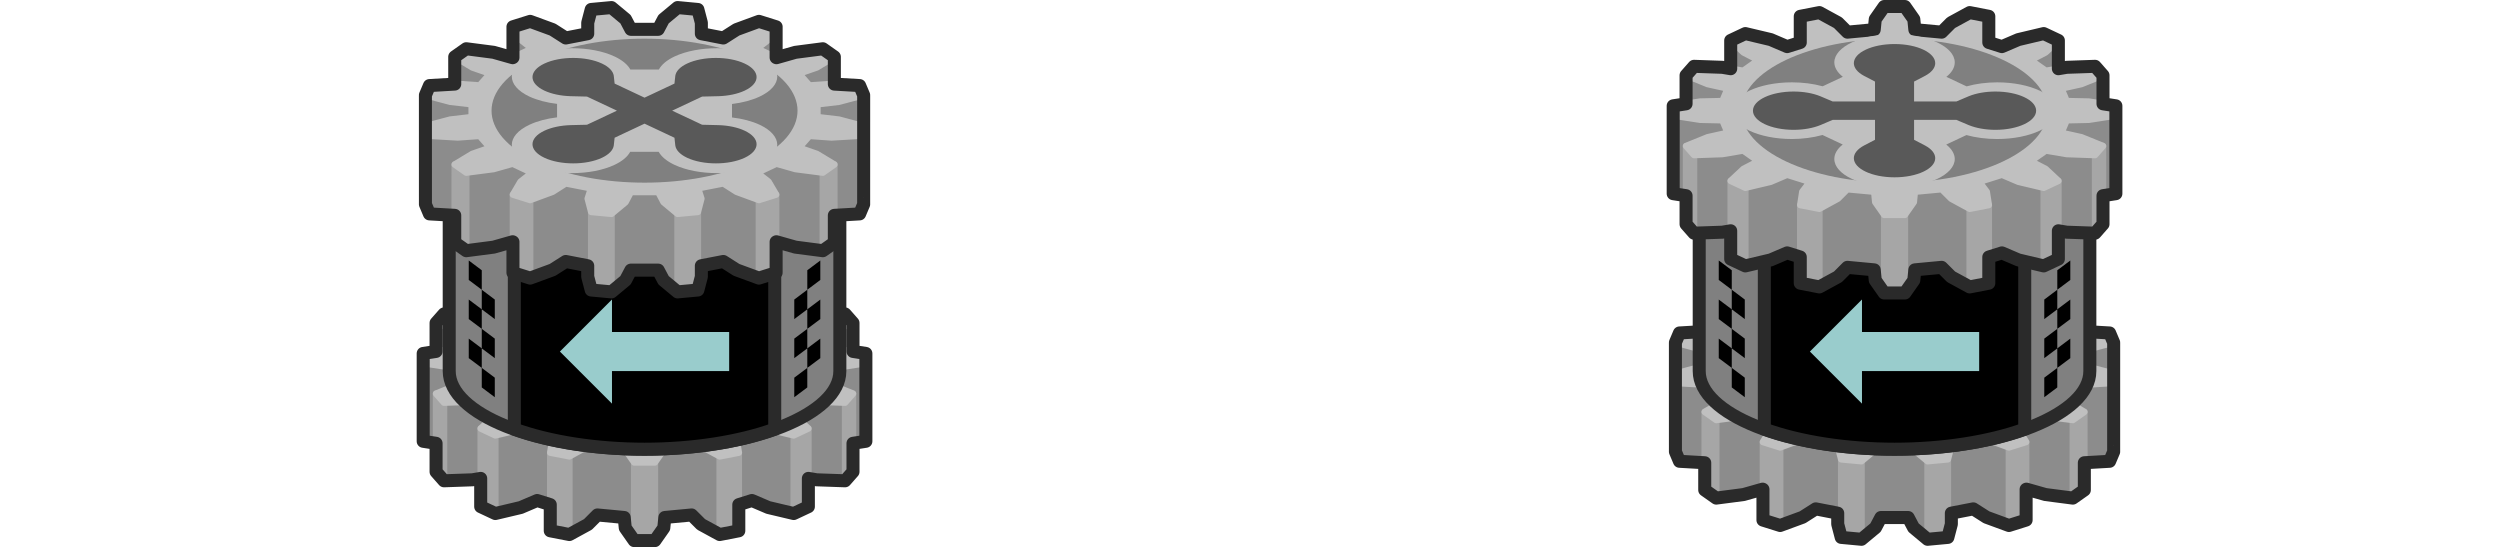
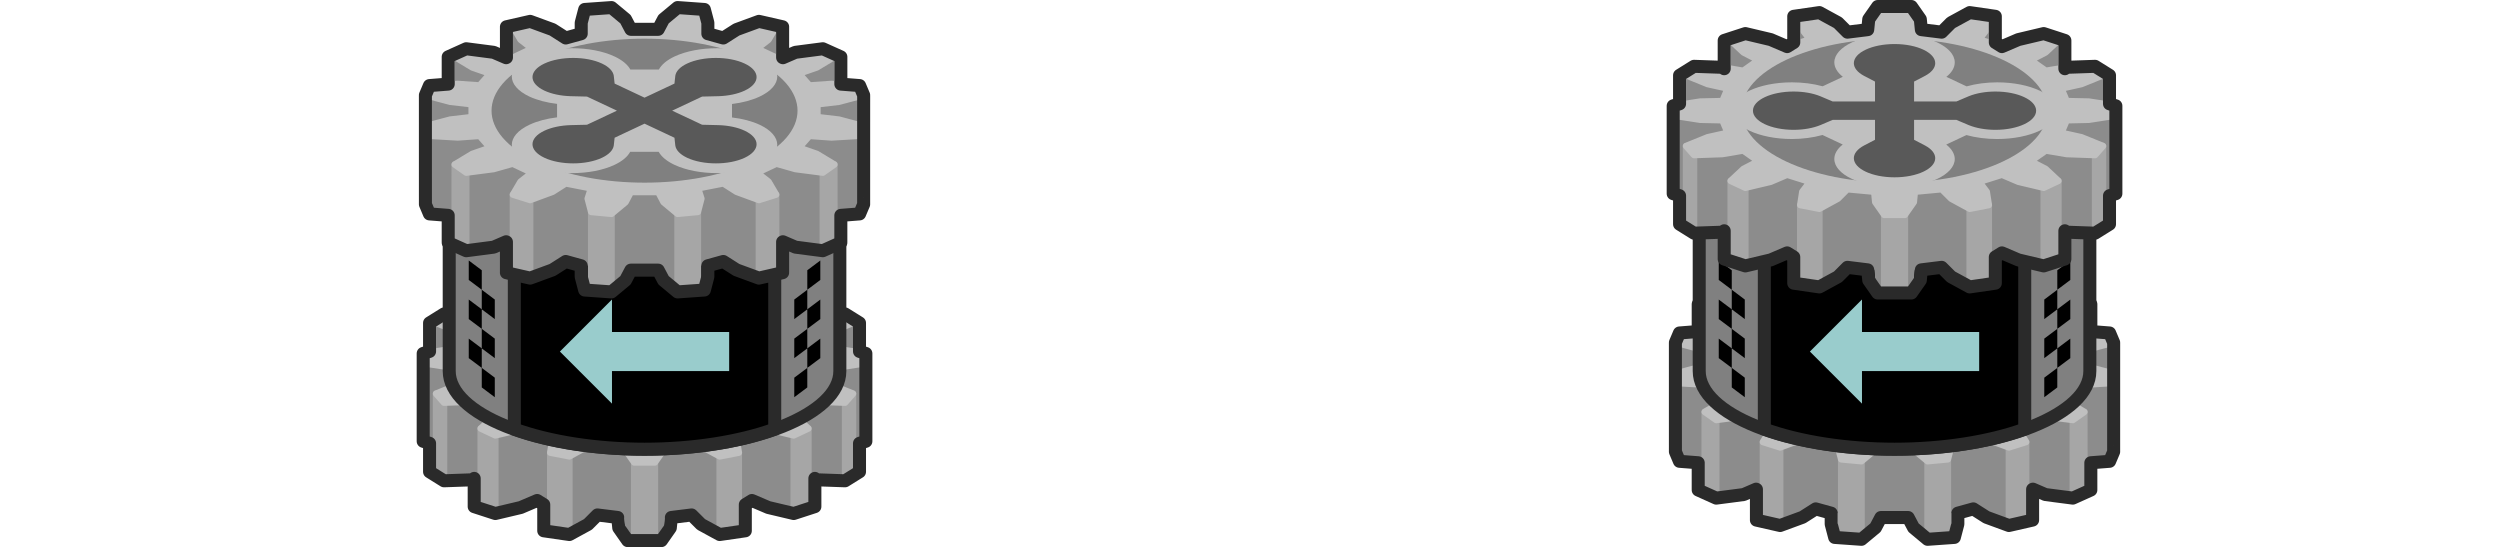
<svg xmlns="http://www.w3.org/2000/svg" width="384" height="84" version="1.1" viewBox="0 0 384 84" xml:space="preserve">
  <g transform="translate(-192)">
    <g transform="translate(334.04 36.184)">
      <path d="m-41.449 2.85 1.369 1.953 0.16 1.6 4.119 0.387 1.451-1.451 2.853-1.557 2.938 0.572v4.023l2.016 0.633 2.519-1.078 3.902-0.926 2.248 1.059v4.34l1.281-0.217 4.356-0.152 1.217 1.383h2e-3v4.377l1.978 0.307v13.496l-1.978 0.307v4.377l-1.217 1.383-4.357-0.152-1.281-0.217v4.34l-2.248 1.057-3.902-0.924-2.519-1.078-2.016 0.633v4.023l-2.938 0.572-2.853-1.557-1.449-1.451-4.121 0.387-0.16 1.6-1.369 1.953h-3.18l-1.369-1.953-0.16-1.6-4.119-0.387-1.451 1.451-2.853 1.557-2.938-0.572v-4.023l-2.016-0.633-2.519 1.078-3.902 0.924-2.248-1.057v-4.34l-1.281 0.217-4.356 0.152-1.217-1.383h-2e-3v-4.377l-1.978-0.307v-13.496l1.978-0.307v-4.377l1.217-1.383 4.357 0.152 1.281 0.217v-4.34l2.248-1.059 3.902 0.926 2.519 1.078 2.016-0.633v-4.023l2.938-0.572 2.853 1.557 1.449 1.451 4.121-0.387 0.16-1.6 1.369-1.953z" fill="#8c8c8c" stroke-opacity="0" style="paint-order:fill markers stroke" />
      <g fill="#a6a6a6" stroke="#a6a6a6" stroke-linejoin="round">
        <path transform="translate(-78.039 1.8496)" d="m33.41 45v-12h3.18l-4.7e-5 12z" style="paint-order:fill markers stroke" />
        <path d="m-28.559 45.346-2.938 0.572v-11.999l2.938-0.573z" style="paint-order:fill markers stroke" />
        <path d="m-20.121 30.692 2.248-1.058v12l-2.248 1.057z" style="paint-order:fill markers stroke" />
        <path d="m-12.236 37.664 4.7e-5 -12 1.217-1.382 2e-3 12-1.219 1.383z" style="paint-order:fill markers stroke" />
        <path d="m-57.519 33.346v12l2.938 0.572v-11.999z" style="paint-order:fill markers stroke" />
        <path d="m-65.957 30.692-2.248-1.058v12l2.248 1.057z" style="paint-order:fill markers stroke" />
        <path d="m-73.842 25.664-1.217-1.382-2e-3 12 1.219 1.383z" style="paint-order:fill markers stroke" />
      </g>
      <path d="m-59.535 9.011-2.519-1.079-3.902-0.925-2.248 1.058 1.965 1.836 2.293 1.186-2.334 1.643-3.205-0.543-4.356-0.152-1.217 1.382 3.309 1.343 3.082 0.682-0.82 1.939-3.402 0.075-4.148 0.644v1.496l4.148 0.644 3.402 0.075 0.82 1.938-3.084 0.683-3.309 1.343 1.217 1.382 4.357-0.152 3.205-0.543 2.334 1.643-2.293 1.186-1.965 1.836 2.248 1.058 3.902-0.925 2.519-1.079 3.492 1.098-1.154 1.508-0.322 2.05 2.938 0.573 2.853-1.557 1.449-1.45 4.121 0.386 0.16 1.601 1.369 1.952h3.18l1.369-1.952 0.16-1.601 4.119-0.386 1.451 1.451 2.853 1.557 2.938-0.573-0.322-2.051-1.154-1.508 3.492-1.098 2.519 1.079 3.902 0.925 2.248-1.058-1.965-1.836-2.293-1.186 2.334-1.643 3.205 0.543 4.356 0.152 1.217-1.382-3.309-1.343-3.082-0.682 0.82-1.939 3.402-0.075 4.148-0.644v-1.496l-4.148-0.644-3.402-0.075-0.82-1.938 3.084-0.683 3.309-1.343-1.217-1.382-4.357 0.152-3.205 0.543-2.334-1.643 2.293-1.186 1.965-1.836-2.248-1.058-3.902 0.925-2.519 1.079-3.492-1.098 1.154-1.508 0.322-2.05-2.938-0.573-2.853 1.557-1.449 1.45-4.121-0.386-0.16-1.601-1.369-1.952h-3.18l-1.369 1.952-0.16 1.601-4.119 0.386-1.451-1.451-2.853-1.557-2.938 0.573 0.322 2.051 1.154 1.508z" fill="#c0c0c0" stroke="#c0c0c0" stroke-linejoin="round" style="paint-order:fill markers stroke" />
-       <path d="m-44.629 2.85-1.369 1.953-0.16 1.6-4.119 0.387-1.451-1.451-2.853-1.557-2.938 0.572v4.023l-2.016 0.633-2.519-1.078-3.902-0.926-2.248 1.059v4.34l-1.281-0.217-4.356-0.152-1.217 1.383h-2e-3v4.377l-1.978 0.307v13.496l1.978 0.307v4.377l1.217 1.383 4.357-0.152 1.281-0.217v4.34l2.248 1.057 3.902-0.924 2.519-1.078 2.016 0.633v4.023l2.938 0.572 2.853-1.557 1.449-1.451 4.121 0.387 0.16 1.6 1.369 1.953h3.18l1.369-1.953 0.16-1.6 4.119-0.387 1.451 1.451 2.853 1.557 2.938-0.572v-4.023l2.016-0.633 2.519 1.078 3.902 0.924 2.248-1.057v-4.34l1.281 0.217 4.356 0.152 1.217-1.383h2e-3v-4.377l1.978-0.307v-13.496l-1.978-0.307v-4.377l-1.217-1.383-4.357 0.152-1.281 0.217v-4.34l-2.248-1.059-3.902 0.926-2.519 1.078-2.016-0.633v-4.023l-2.938-0.572-2.853 1.557-1.449 1.451-4.121-0.387-0.16-1.6-1.369-1.953z" fill-opacity="0" stroke="#2a2a2a" stroke-linejoin="round" stroke-width="2" style="paint-order:fill markers stroke" />
+       <path d="m-45.629 2.849-1.369 1.953-0.16 1.6-3.119 0.387-1.451-1.451-2.853-1.557-3.938 0.572v4.023l-1.015 0.633-2.519-1.078-3.902-0.926-3.248 1.059v4.34l-0.281-0.217-4.356-0.152-2.217 1.383h-2e-3v4.377l-0.978 0.307v13.496l0.978 0.307v4.377l2.217 1.383 4.357-0.152 0.281-0.217v4.34l3.248 1.057 3.902-0.924 2.519-1.078 1.015 0.633v4.023l3.938 0.572 2.853-1.557 1.449-1.451 3.121 0.387 0.16 1.6 1.369 1.953h5.18l1.369-1.953 0.16-1.6 3.119-0.387 1.451 1.451 2.853 1.557 3.938-0.572v-4.023l1.015-0.633 2.519 1.078 3.902 0.924 3.248-1.057v-4.34l0.281 0.217 4.356 0.152 2.217-1.383h2e-3v-4.377l0.978-0.307v-13.496l-0.978-0.307v-4.377l-2.217-1.383-4.357 0.152-0.281 0.217v-4.34l-3.248-1.059-3.902 0.926-2.519 1.078-1.015-0.633v-4.023l-3.938-0.572-2.853 1.557-1.449 1.451-3.121-0.387-0.16-1.6-1.369-1.953z" fill-opacity="0" stroke="#2a2a2a" stroke-linejoin="round" stroke-width="2" style="paint-order:fill markers stroke" />
    </g>
    <g>
      <path d="m321 27v30a30 12 0 0 1-30 12 30 12 0 0 1-30-12v-30z" fill="#808080" stroke="#2a2a2a" stroke-linejoin="round" stroke-width="2" style="paint-order:fill markers stroke" />
      <path d="m271 31v34.91a30 12 0 0 0 20 3.09 30 12 0 0 0 20-3.09v-34.91z" stroke="#2a2a2a" stroke-linejoin="round" stroke-width="2" style="paint-order:fill markers stroke" />
      <path d="m304 51h-18v-5l-8 8 8 8v-5h18z" fill="#9cc" style="paint-order:fill markers stroke" />
      <path d="m266 59.511v-18l-2-1.5v2.989l4 3.011v3l-4-3v3l4 3v3l-4-3v3l4 3v3l-2-1.5" style="paint-order:fill markers stroke" />
      <path d="m316 59.511v-18l2-1.5v2.989l-4 3.011v3l4-3v3l-4 3v3l4-3v3l-4 3v3l2-1.5" style="paint-order:fill markers stroke" />
    </g>
    <g transform="rotate(45 184.73 335.02)">
      <path d="m20.212 27.388 2.787-0.257 1.682 0.519 2.969-2.969-0.519-1.682 0.257-2.784 2.411-2 1.822 1.065 1.19 1.19 2.852-1.921 0.518-2.344 1.541-3.328 2.455-1.282 3.345 3.345 0.048-0.018 1.48-2.649 2.59-3.366 2.128-0.369 2.96 2.96 2.906-2.585 1.476 0.598 11.86 11.863 0.601 1.476-2.587 2.904 2.961 2.961-0.001 0.001-0.369 2.128-3.364 2.588-2.649 1.478-0.018 0.051 3.344 3.344h0.003l-1.283 2.457-3.33 1.54-2.342 0.519-1.921 2.852 1.19 1.19 1.065 1.822-1.998 2.41-2.787 0.257-1.681-0.518-2.969 2.969 0.518 1.681-0.256 2.786-2.411 2-1.822-1.065-1.192-1.192-2.85 1.922-0.519 2.342-1.54 3.33-2.457 1.28-3.345-3.345-0.048 0.018-1.479 2.65-2.59 3.366-2.128 0.369-2.961-2.961-2.904 2.587-1.478-0.599 0.001-0.001-11.863-11.86 0.001-0.001-0.599-1.475 2.587-2.904-2.961-2.961 0.001-0.001 0.369-2.128 3.366-2.59 2.647-1.476 0.018-0.051-3.342-3.342-0.004-0.001 0.001-0.001 1.28-2.457 3.33-1.54 2.345-0.519 1.92-2.85-1.19-1.19-1.065-1.822z" fill="#8c8c8c" stroke-opacity="0" style="paint-order:fill markers stroke" />
      <g fill="#a6a6a6" stroke="#a6a6a6" stroke-linejoin="round">
        <path d="m29.821 58.405 8.485 8.484 2.457-1.28-8.485-8.485z" style="paint-order:fill markers stroke" />
        <path d="m20.231 61.46 2.129-0.369 8.486 8.486-2.13 0.37z" style="paint-order:fill markers stroke" />
        <path d="m40.2 51.786 2.411-1.998 8.485 8.485-2.41 1.998z" style="paint-order:fill markers stroke" />
        <path d="m58.405 29.822 8.484 8.485-1.28 2.457-8.485-8.485z" style="paint-order:fill markers stroke" />
        <path d="m61.46 20.231-0.369 2.129 8.486 8.486 0.37-2.13z" style="paint-order:fill markers stroke" />
        <path d="m51.786 40.201-1.998 2.411 8.485 8.485 1.998-2.41z" style="paint-order:fill markers stroke" />
      </g>
      <path d="m32.383 20.758-0.763-1.479-1.821-1.065-2.411 1.998-0.257 2.788 0.52 1.681-2.97 2.97-1.681-0.52-2.786 0.257-1.999 2.412 1.065 1.821 1.479 0.762-2.21 3.28-2.342 0.519-3.329 1.54-1.282 2.457 2.226 0.576 2.213-0.271-1.111 3.088-2.65 1.48-3.365 2.59-0.369 2.129 3.047-0.755 2.611-1.264 0.155 2.428-2.551 2.213-2.888 3.244 0.599 1.476 3.405-1.972 2.611-2.065 1.397 1.398-2.065 2.611-1.971 3.403 1.476 0.599 3.244-2.888 2.213-2.55 2.429 0.155-1.264 2.611-0.755 3.047 2.129-0.369 2.589-3.365 1.479-2.648 3.088-1.112-0.271 2.215 0.577 2.225 2.457-1.282 1.541-3.33 0.519-2.343 3.279-2.209 0.763 1.479 1.821 1.065 2.411-1.998 0.257-2.788-0.52-1.681 2.97-2.97 1.681 0.52 2.786-0.257 1.999-2.412-1.065-1.821-1.479-0.762 2.21-3.28 2.342-0.519 3.329-1.54 1.282-2.457-2.226-0.576-2.213 0.271 1.111-3.088 2.65-1.48 3.365-2.59 0.369-2.129-3.047 0.755-2.611 1.264-0.155-2.428 2.551-2.213 2.888-3.244-0.599-1.476-3.405 1.972-2.611 2.065-1.397-1.398 2.065-2.611 1.971-3.403-1.476-0.599-3.244 2.888-2.213 2.55-2.429-0.155 1.264-2.611 0.755-3.047-2.129 0.369-2.589 3.365-1.479 2.648-3.088 1.113 0.271-2.215-0.577-2.225-2.457 1.282-1.541 3.33-0.519 2.343z" fill="#c0c0c0" stroke="#c0c0c0" stroke-linejoin="round" style="paint-order:fill markers stroke" />
-       <path d="m27.388 20.212-0.257 2.787 0.519 1.682-2.969 2.969-1.682-0.519-2.784 0.257-2 2.411 1.065 1.822 1.19 1.19-1.921 2.852-2.344 0.518-3.328 1.541-1.282 2.455 3.345 3.345-0.018 0.048-2.649 1.48-3.366 2.59-0.369 2.128 2.96 2.96-2.585 2.906 0.598 1.476 11.863 11.86 1.476 0.601 2.904-2.587 2.961 2.961 0.001-0.001 2.128-0.369 2.588-3.364 1.478-2.649 0.051-0.018 3.344 3.344v0.003l2.457-1.283 1.54-3.33 0.519-2.342 2.852-1.921 1.19 1.19 1.822 1.065 2.41-1.998 0.257-2.787-0.518-1.681 2.969-2.969 1.681 0.518 2.786-0.256 2-2.411-1.065-1.822-1.192-1.192 1.922-2.85 2.342-0.519 3.33-1.54 1.28-2.457-3.345-3.345 0.018-0.048 2.65-1.479 3.366-2.59 0.369-2.128-2.961-2.961 2.587-2.904-0.599-1.478-0.001 0.001-11.86-11.863-0.001 0.001-1.475-0.599-2.904 2.587-2.961-2.961-0.001 0.001-2.128 0.369-2.59 3.366-1.476 2.647-0.051 0.018-3.342-3.342-0.001-0.004-0.001 0.001-2.457 1.28-1.54 3.33-0.519 2.345-2.85 1.92-1.19-1.19-1.822-1.065z" fill-opacity="0" stroke="#2a2a2a" stroke-linejoin="round" stroke-width="2" style="paint-order:fill markers stroke" />
+       <path d="m27.388 20.212-0.257 2.787 0.519 1.682-2.969 2.969-1.682-0.519-2.784 0.257-2.707 3.119 1.065 1.822 1.19 1.19-1.214 2.145-2.344 0.518-3.328 1.541-1.989 3.163 3.345 3.345-0.018 0.048-1.942 0.773-3.366 2.59-1.076 2.836 2.96 2.96-1.878 2.199 0.598 1.476 11.863 11.86 1.476 0.601 2.197-1.879 2.961 2.961 0.001-0.001 2.836-1.076 2.588-3.364 0.77-1.942 0.051-0.018 3.344 3.344v0.003l3.164-1.99 1.54-3.33 0.519-2.342 2.145-1.214 1.19 1.19 1.822 1.065 3.117-2.706 0.257-2.787-0.518-1.681 2.969-2.969 1.681 0.518 2.786-0.256 2.707-3.119-1.065-1.822-1.192-1.192 1.215-2.143 2.342-0.519 3.33-1.54 1.987-3.164-3.345-3.345 0.018-0.048 1.943-0.772 3.366-2.59 1.076-2.835-2.961-2.961 1.88-2.197-0.599-1.478-0.001 0.001-11.86-11.863-0.001 0.001-1.475-0.599-2.197 1.879-2.961-2.961-0.001 0.001-2.836 1.076-2.59 3.366-0.769 1.94-0.051 0.018-3.342-3.342-0.001-0.004-0.001 0.001-3.164 1.988-1.54 3.33-0.519 2.345-2.143 1.212-1.19-1.19-1.822-1.065z" fill-opacity="0" stroke="#2a2a2a" stroke-linejoin="round" stroke-width="2" style="paint-order:fill markers stroke" />
      <g stroke-opacity="0">
        <circle transform="matrix(.94089 -.33872 -.33872 .94089 0 0)" cx="58.123" cy="58.123" r="18.365" fill="#808080" style="paint-order:fill markers stroke" />
        <path d="m41.618 16.618c-3.756 1.352-7.898 5.494-9.25 9.25-0.431 1.213-0.527 2.284-0.28 3.103l-3.1 3.1c-0.825-0.243-1.903-0.141-3.121 0.297-3.756 1.352-7.898 5.494-9.25 9.25-1.352 3.756 0.597 5.705 4.353 4.353 1.217-0.447 2.527-1.209 3.792-2.208l1.462 1.462c-0.998 1.272-1.757 2.586-2.196 3.804-1.352 3.756 0.597 5.705 4.353 4.353 3.756-1.352 7.898-5.494 9.25-9.25 0.431-1.213 0.527-2.284 0.28-3.103l3.1-3.1c0.825 0.243 1.903 0.141 3.121-0.297 3.756-1.352 7.898-5.494 9.25-9.25 1.352-3.756-0.597-5.705-4.353-4.353-1.217 0.447-2.527 1.209-3.792 2.208l-1.462-1.462c0.998-1.272 1.757-2.586 2.196-3.804 1.352-3.756-0.597-5.705-4.353-4.353z" fill="#c0c0c0" style="paint-order:fill markers stroke" />
        <path d="m40.757 19.007c-2.538 0.914-5.336 3.712-6.25 6.25-0.401 1.113-0.383 2.043 0.048 2.616l0.753 0.935-1.721 4.779-4.779 1.721-0.935-0.753c-0.574-0.432-1.503-0.449-2.616-0.048-2.538 0.914-5.336 3.712-6.25 6.25-0.914 2.538 0.403 3.855 2.941 2.941 1.113-0.401 2.334-1.192 3.435-2.227l1.837-1.751 4.779-1.721-1.721 4.779-1.751 1.837c-1.035 1.101-1.826 2.322-2.227 3.435-0.914 2.538 0.403 3.855 2.941 2.941s5.336-3.712 6.25-6.25c0.401-1.113 0.383-2.043-0.048-2.616l-0.753-0.935 1.721-4.779 4.779-1.721 0.935 0.753c0.574 0.432 1.503 0.449 2.616 0.048 2.538-0.914 5.336-3.712 6.25-6.25s-0.403-3.855-2.941-2.941c-1.113 0.401-2.334 1.192-3.435 2.227l-1.837 1.751-4.779 1.721 1.721-4.779 1.751-1.837c1.035-1.101 1.826-2.322 2.227-3.435 0.914-2.538-0.403-3.855-2.941-2.941z" fill="#595959" style="paint-order:fill markers stroke" />
      </g>
    </g>
  </g>
  <g transform="rotate(45 138.86 354.02)">
    <path d="m20.212 27.388 2.787-0.257 1.682 0.519 2.969-2.969-0.519-1.682 0.257-2.784 2.411-2 1.822 1.065 1.19 1.19 2.852-1.921 0.518-2.344 1.541-3.328 2.455-1.282 3.345 3.345 0.048-0.018 1.48-2.649 2.59-3.366 2.128-0.369 2.96 2.96 2.906-2.585 1.476 0.598 11.86 11.863 0.601 1.476-2.587 2.904 2.961 2.961-0.001 0.001-0.369 2.128-3.364 2.588-2.649 1.478-0.018 0.051 3.344 3.344h0.003l-1.283 2.457-3.33 1.54-2.342 0.519-1.921 2.852 1.19 1.19 1.065 1.822-1.998 2.41-2.787 0.257-1.681-0.518-2.969 2.969 0.518 1.681-0.256 2.786-2.411 2-1.822-1.065-1.192-1.192-2.85 1.922-0.519 2.342-1.54 3.33-2.457 1.28-3.345-3.345-0.048 0.018-1.479 2.65-2.59 3.366-2.128 0.369-2.961-2.961-2.904 2.587-1.478-0.599 0.001-0.001-11.863-11.86 0.001-0.001-0.599-1.475 2.587-2.904-2.961-2.961 0.001-0.001 0.369-2.128 3.366-2.59 2.647-1.476 0.018-0.051-3.342-3.342-0.004-0.001 0.001-0.001 1.28-2.457 3.33-1.54 2.345-0.519 1.92-2.85-1.19-1.19-1.065-1.822z" fill="#8c8c8c" stroke-opacity="0" style="paint-order:fill markers stroke" />
    <g fill="#a6a6a6" stroke="#a6a6a6" stroke-linejoin="round">
      <path d="m29.821 58.405 8.485 8.484 2.457-1.28-8.485-8.485z" style="paint-order:fill markers stroke" />
      <path d="m20.231 61.46 2.129-0.369 8.486 8.486-2.13 0.37z" style="paint-order:fill markers stroke" />
      <path d="m40.2 51.786 2.411-1.998 8.485 8.485-2.41 1.998z" style="paint-order:fill markers stroke" />
      <path d="m58.405 29.822 8.484 8.485-1.28 2.457-8.485-8.485z" style="paint-order:fill markers stroke" />
      <path d="m61.46 20.231-0.369 2.129 8.486 8.486 0.37-2.13z" style="paint-order:fill markers stroke" />
      <path d="m51.786 40.201-1.998 2.411 8.485 8.485 1.998-2.41z" style="paint-order:fill markers stroke" />
    </g>
    <path d="m32.383 20.758-0.763-1.479-1.821-1.065-2.411 1.998-0.257 2.788 0.52 1.681-2.97 2.97-1.681-0.52-2.786 0.257-1.999 2.412 1.065 1.821 1.479 0.762-2.21 3.28-2.342 0.519-3.329 1.54-1.282 2.457 2.226 0.576 2.213-0.271-1.111 3.088-2.65 1.48-3.365 2.59-0.369 2.129 3.047-0.755 2.611-1.264 0.155 2.428-2.551 2.213-2.888 3.244 0.599 1.476 3.405-1.972 2.611-2.065 1.397 1.398-2.065 2.611-1.971 3.403 1.476 0.599 3.244-2.888 2.213-2.55 2.429 0.155-1.264 2.611-0.755 3.047 2.129-0.369 2.589-3.365 1.479-2.648 3.088-1.112-0.271 2.215 0.577 2.225 2.457-1.282 1.541-3.33 0.519-2.343 3.279-2.209 0.763 1.479 1.821 1.065 2.411-1.998 0.257-2.788-0.52-1.681 2.97-2.97 1.681 0.52 2.786-0.257 1.999-2.412-1.065-1.821-1.479-0.762 2.21-3.28 2.342-0.519 3.329-1.54 1.282-2.457-2.226-0.576-2.213 0.271 1.111-3.088 2.65-1.48 3.365-2.59 0.369-2.129-3.047 0.755-2.611 1.264-0.155-2.428 2.551-2.213 2.888-3.244-0.599-1.476-3.405 1.972-2.611 2.065-1.397-1.398 2.065-2.611 1.971-3.403-1.476-0.599-3.244 2.888-2.213 2.55-2.429-0.155 1.264-2.611 0.755-3.047-2.129 0.369-2.589 3.365-1.479 2.648-3.088 1.113 0.271-2.215-0.577-2.225-2.457 1.282-1.541 3.33-0.519 2.343z" fill="#c0c0c0" stroke="#c0c0c0" stroke-linejoin="round" style="paint-order:fill markers stroke" />
-     <path d="m27.388 20.212-0.257 2.787 0.519 1.682-2.969 2.969-1.682-0.519-2.784 0.257-2 2.411 1.065 1.822 1.19 1.19-1.921 2.852-2.344 0.518-3.328 1.541-1.282 2.455 3.345 3.345-0.018 0.048-2.649 1.48-3.366 2.59-0.369 2.128 2.96 2.96-2.585 2.906 0.598 1.476 11.863 11.86 1.476 0.601 2.904-2.587 2.961 2.961 0.001-0.001 2.128-0.369 2.588-3.364 1.478-2.649 0.051-0.018 3.344 3.344v0.003l2.457-1.283 1.54-3.33 0.519-2.342 2.852-1.921 1.19 1.19 1.822 1.065 2.41-1.998 0.257-2.787-0.518-1.681 2.969-2.969 1.681 0.518 2.786-0.256 2-2.411-1.065-1.822-1.192-1.192 1.922-2.85 2.342-0.519 3.33-1.54 1.28-2.457-3.345-3.345 0.018-0.048 2.65-1.479 3.366-2.59 0.369-2.128-2.961-2.961 2.587-2.904-0.599-1.478-0.001 0.001-11.86-11.863-0.001 0.001-1.475-0.599-2.904 2.587-2.961-2.961-0.001 0.001-2.128 0.369-2.59 3.366-1.476 2.647-0.051 0.018-3.342-3.342-0.001-0.004-0.001 0.001-2.457 1.28-1.54 3.33-0.519 2.345-2.85 1.92-1.19-1.19-1.822-1.065z" fill-opacity="0" stroke="#2a2a2a" stroke-linejoin="round" stroke-width="2" style="paint-order:fill markers stroke" />
+     <path d="m27.388 20.212-0.257 2.787 0.519 1.682-2.969 2.969-1.682-0.519-2.784 0.257-2.707 3.119 1.065 1.822 1.19 1.19-1.214 2.145-2.344 0.518-3.328 1.541-1.989 3.163 3.345 3.345-0.018 0.048-1.942 0.773-3.366 2.59-1.076 2.836 2.96 2.96-1.878 2.199 0.598 1.476 11.863 11.86 1.476 0.601 2.197-1.879 2.961 2.961 0.001-0.001 2.836-1.076 2.588-3.364 0.77-1.942 0.051-0.018 3.344 3.344v0.003l3.164-1.99 1.54-3.33 0.519-2.342 2.145-1.214 1.19 1.19 1.822 1.065 3.117-2.706 0.257-2.787-0.518-1.681 2.969-2.969 1.681 0.518 2.786-0.256 2.707-3.119-1.065-1.822-1.192-1.192 1.215-2.143 2.342-0.519 3.33-1.54 1.987-3.164-3.345-3.345 0.018-0.048 1.943-0.772 3.366-2.59 1.076-2.835-2.961-2.961 1.88-2.197-0.599-1.478-0.001 0.001-11.86-11.863-0.001 0.001-1.475-0.599-2.197 1.879-2.961-2.961-0.001 0.001-2.836 1.076-2.59 3.366-0.769 1.94-0.051 0.018-3.342-3.342-0.001-0.004-0.001 0.001-3.164 1.988-1.54 3.33-0.519 2.345-2.143 1.212-1.19-1.19-1.822-1.065z" fill-opacity="0" stroke="#2a2a2a" stroke-linejoin="round" stroke-width="2" style="paint-order:fill markers stroke" />
  </g>
  <g>
    <path d="m321 27v30a30 12 0 0 1-30 12 30 12 0 0 1-30-12v-30z" fill="#808080" stroke="#2a2a2a" stroke-linejoin="round" stroke-width="2" style="paint-order:fill markers stroke" />
    <path d="m271 31v34.91a30 12 0 0 0 20 3.09 30 12 0 0 0 20-3.09v-34.91z" stroke="#2a2a2a" stroke-linejoin="round" stroke-width="2" style="paint-order:fill markers stroke" />
    <path d="m304 51h-18v-5l-8 8 8 8v-5h18z" fill="#9cc" style="paint-order:fill markers stroke" />
    <path d="m266 59.511v-18l-2-1.5v2.989l4 3.011v3l-4-3v3l4 3v3l-4-3v3l4 3v3l-2-1.5" style="paint-order:fill markers stroke" />
    <path d="m316 59.511v-18l2-1.5v2.989l-4 3.011v3l4-3v3l-4 3v3l4-3v3l-4 3v3l2-1.5" style="paint-order:fill markers stroke" />
  </g>
  <g transform="translate(334.04 -1.8496)">
    <path d="m-41.449 2.85 1.369 1.953 0.16 1.6 4.119 0.387 1.451-1.451 2.853-1.557 2.938 0.572v4.023l2.016 0.633 2.519-1.078 3.902-0.926 2.248 1.059v4.34l1.281-0.217 4.356-0.152 1.217 1.383h2e-3v4.377l1.978 0.307v13.496l-1.978 0.307v4.377l-1.217 1.383-4.357-0.152-1.281-0.217v4.34l-2.248 1.057-3.902-0.924-2.519-1.078-2.016 0.633v4.023l-2.938 0.572-2.853-1.557-1.449-1.451-4.121 0.387-0.16 1.6-1.369 1.953h-3.18l-1.369-1.953-0.16-1.6-4.119-0.387-1.451 1.451-2.853 1.557-2.938-0.572v-4.023l-2.016-0.633-2.519 1.078-3.902 0.924-2.248-1.057v-4.34l-1.281 0.217-4.356 0.152-1.217-1.383h-2e-3v-4.377l-1.978-0.307v-13.496l1.978-0.307v-4.377l1.217-1.383 4.357 0.152 1.281 0.217v-4.34l2.248-1.059 3.902 0.926 2.519 1.078 2.016-0.633v-4.023l2.938-0.572 2.853 1.557 1.449 1.451 4.121-0.387 0.16-1.6 1.369-1.953z" fill="#8c8c8c" stroke-opacity="0" style="paint-order:fill markers stroke" />
    <g fill="#a6a6a6" stroke="#a6a6a6" stroke-linejoin="round">
      <path transform="translate(-78.039 1.8496)" d="m33.41 45v-12h3.18l-4.7e-5 12z" style="paint-order:fill markers stroke" />
      <path d="m-28.559 45.346-2.938 0.572v-11.999l2.938-0.573z" style="paint-order:fill markers stroke" />
      <path d="m-20.121 30.692 2.248-1.058v12l-2.248 1.057z" style="paint-order:fill markers stroke" />
      <path d="m-12.236 25.664 1.217-1.382 2e-3 12-1.219 1.383z" style="paint-order:fill markers stroke" />
      <path d="m-57.519 45.346 2.938 0.572v-11.999l-2.938-0.573z" style="paint-order:fill markers stroke" />
      <path d="m-65.957 30.692-2.248-1.058v12l2.248 1.057z" style="paint-order:fill markers stroke" />
      <path d="m-73.842 37.664-4.7e-5 -12-1.217-1.382-2e-3 12 1.219 1.383" style="paint-order:fill markers stroke" />
    </g>
    <path d="m-59.535 9.011-2.519-1.079-3.902-0.925-2.248 1.058 1.965 1.836 2.293 1.186-2.334 1.643-3.205-0.543-4.356-0.152-1.217 1.382 3.309 1.343 3.082 0.682-0.82 1.939-3.402 0.075-4.148 0.644v1.496l4.148 0.644 3.402 0.075 0.82 1.938-3.084 0.683-3.309 1.343 1.217 1.382 4.357-0.152 3.205-0.543 2.334 1.643-2.293 1.186-1.965 1.836 2.248 1.058 3.902-0.925 2.519-1.079 3.492 1.098-1.154 1.508-0.322 2.05 2.938 0.573 2.853-1.557 1.449-1.45 4.121 0.386 0.16 1.601 1.369 1.952h3.18l1.369-1.952 0.16-1.601 4.119-0.386 1.451 1.451 2.853 1.557 2.938-0.573-0.322-2.051-1.154-1.508 3.492-1.098 2.519 1.079 3.902 0.925 2.248-1.058-1.965-1.836-2.293-1.186 2.334-1.643 3.205 0.543 4.356 0.152 1.217-1.382-3.309-1.343-3.082-0.682 0.82-1.939 3.402-0.075 4.148-0.644v-1.496l-4.148-0.644-3.402-0.075-0.82-1.938 3.084-0.683 3.309-1.343-1.217-1.382-4.357 0.152-3.205 0.543-2.334-1.643 2.293-1.186 1.965-1.836-2.248-1.058-3.902 0.925-2.519 1.079-3.492-1.098 1.154-1.508 0.322-2.05-2.938-0.573-2.853 1.557-1.449 1.45-4.121-0.386-0.16-1.601-1.369-1.952h-3.18l-1.369 1.952-0.16 1.601-4.119 0.386-1.451-1.451-2.853-1.557-2.938 0.573 0.322 2.051 1.154 1.508z" fill="#c0c0c0" stroke="#c0c0c0" stroke-linejoin="round" style="paint-order:fill markers stroke" />
-     <path d="m-44.629 2.85-1.369 1.953-0.16 1.6-4.119 0.387-1.451-1.451-2.853-1.557-2.938 0.572v4.023l-2.016 0.633-2.519-1.078-3.902-0.926-2.248 1.059v4.34l-1.281-0.217-4.356-0.152-1.217 1.383h-2e-3v4.377l-1.978 0.307v13.496l1.978 0.307v4.377l1.217 1.383 4.357-0.152 1.281-0.217v4.34l2.248 1.057 3.902-0.924 2.519-1.078 2.016 0.633v4.023l2.938 0.572 2.853-1.557 1.449-1.451 4.121 0.387 0.16 1.6 1.369 1.953h3.18l1.369-1.953 0.16-1.6 4.119-0.387 1.451 1.451 2.853 1.557 2.938-0.572v-4.023l2.016-0.633 2.519 1.078 3.902 0.924 2.248-1.057v-4.34l1.281 0.217 4.356 0.152 1.217-1.383h2e-3v-4.377l1.978-0.307v-13.496l-1.978-0.307v-4.377l-1.217-1.383-4.357 0.152-1.281 0.217v-4.34l-2.248-1.059-3.902 0.926-2.519 1.078-2.016-0.633v-4.023l-2.938-0.572-2.853 1.557-1.449 1.451-4.121-0.387-0.16-1.6-1.369-1.953z" fill-opacity="0" stroke="#2a2a2a" stroke-linejoin="round" stroke-width="2" style="paint-order:fill markers stroke" />
+     <path d="m-45.629 2.85-1.369 1.953-0.16 1.6-3.119 0.387-1.451-1.451-2.853-1.557-3.938 0.572v4.023l-1.015 0.633-2.519-1.078-3.902-0.926-3.248 1.059v4.34l-0.281-0.217-4.356-0.152-2.217 1.383h-2e-3v4.377l-0.978 0.307v13.496l0.978 0.307v4.377l2.217 1.383 4.357-0.152 0.281-0.217v4.34l3.248 1.057 3.902-0.924 2.519-1.078 1.015 0.633v4.023l3.938 0.572 2.853-1.557 1.449-1.451 3.121 0.387 0.16 1.6 1.369 1.953h5.18l1.369-1.953 0.16-1.6 3.119-0.387 1.451 1.451 2.853 1.557 3.938-0.572v-4.023l1.015-0.633 2.519 1.078 3.902 0.924 3.248-1.057v-4.34l0.281 0.217 4.356 0.152 2.217-1.383h2e-3v-4.377l0.978-0.307v-13.496l-0.978-0.307v-4.377l-2.217-1.383-4.357 0.152-0.281 0.217v-4.34l-3.248-1.059-3.902 0.926-2.519 1.078-1.015-0.633v-4.023l-3.938-0.572-2.853 1.557-1.449 1.451-3.121-0.387-0.16-1.6-1.369-1.953z" fill-opacity="0" stroke="#2a2a2a" stroke-linejoin="round" stroke-width="2" style="paint-order:fill markers stroke" />
    <g>
      <ellipse cx="-43.039" cy="18.85" rx="23.5" ry="11.059" fill="#808080" style="paint-order:fill markers stroke" />
      <path d="m-43.039 7.085c-5.109 0-9.25 1.949-9.25 4.353 0.009 0.778 0.461 1.54 1.309 2.208l-3.1 1.459c-1.426-0.397-3.052-0.607-4.709-0.608-5.109 0-9.25 1.949-9.25 4.353 0 2.404 4.141 4.353 9.25 4.353 1.651-0.006 3.268-0.22 4.684-0.619l3.107 1.462c-0.844 0.671-1.29 1.436-1.291 2.216 0 2.404 4.141 4.353 9.25 4.353s9.25-1.949 9.25-4.353c-0.009-0.778-0.461-1.54-1.309-2.208l3.1-1.459c1.426 0.397 3.052 0.607 4.709 0.608 5.109 0 9.25-1.949 9.25-4.353 0-2.404-4.141-4.353-9.25-4.353-1.651 0.006-3.268 0.22-4.684 0.619l-3.107-1.462c0.844-0.671 1.29-1.436 1.291-2.216 0-2.404-4.141-4.353-9.25-4.353z" fill="#c0c0c0" style="paint-order:fill markers stroke" />
      <path d="m-43.039 8.614c-3.452 0-6.25 1.317-6.25 2.941 2.34e-4 0.712 0.55 1.401 1.547 1.937l1.703 0.887v3.059h-6.5l-1.885-0.801c-1.139-0.469-2.601-0.728-4.115-0.728-3.452 0-6.25 1.317-6.25 2.941s2.798 2.941 6.25 2.941c1.514-1.1e-4 2.976-0.259 4.115-0.728l1.885-0.801h6.5v3.059l-1.703 0.887c-0.997 0.536-1.547 1.224-1.547 1.937 0 1.624 2.798 2.941 6.25 2.941s6.25-1.317 6.25-2.941c-2.34e-4 -0.712-0.55-1.401-1.547-1.937l-1.703-0.887v-3.059h6.5l1.885 0.801c1.139 0.469 2.601 0.728 4.115 0.728 3.452 0 6.25-1.317 6.25-2.941s-2.798-2.941-6.25-2.941c-1.514 1.1e-4 -2.976 0.259-4.115 0.728l-1.885 0.801h-6.5v-3.059l1.703-0.887c0.997-0.536 1.547-1.224 1.547-1.937 0-1.624-2.798-2.941-6.25-2.941z" fill="#595959" style="paint-order:fill markers stroke" />
    </g>
  </g>
</svg>
